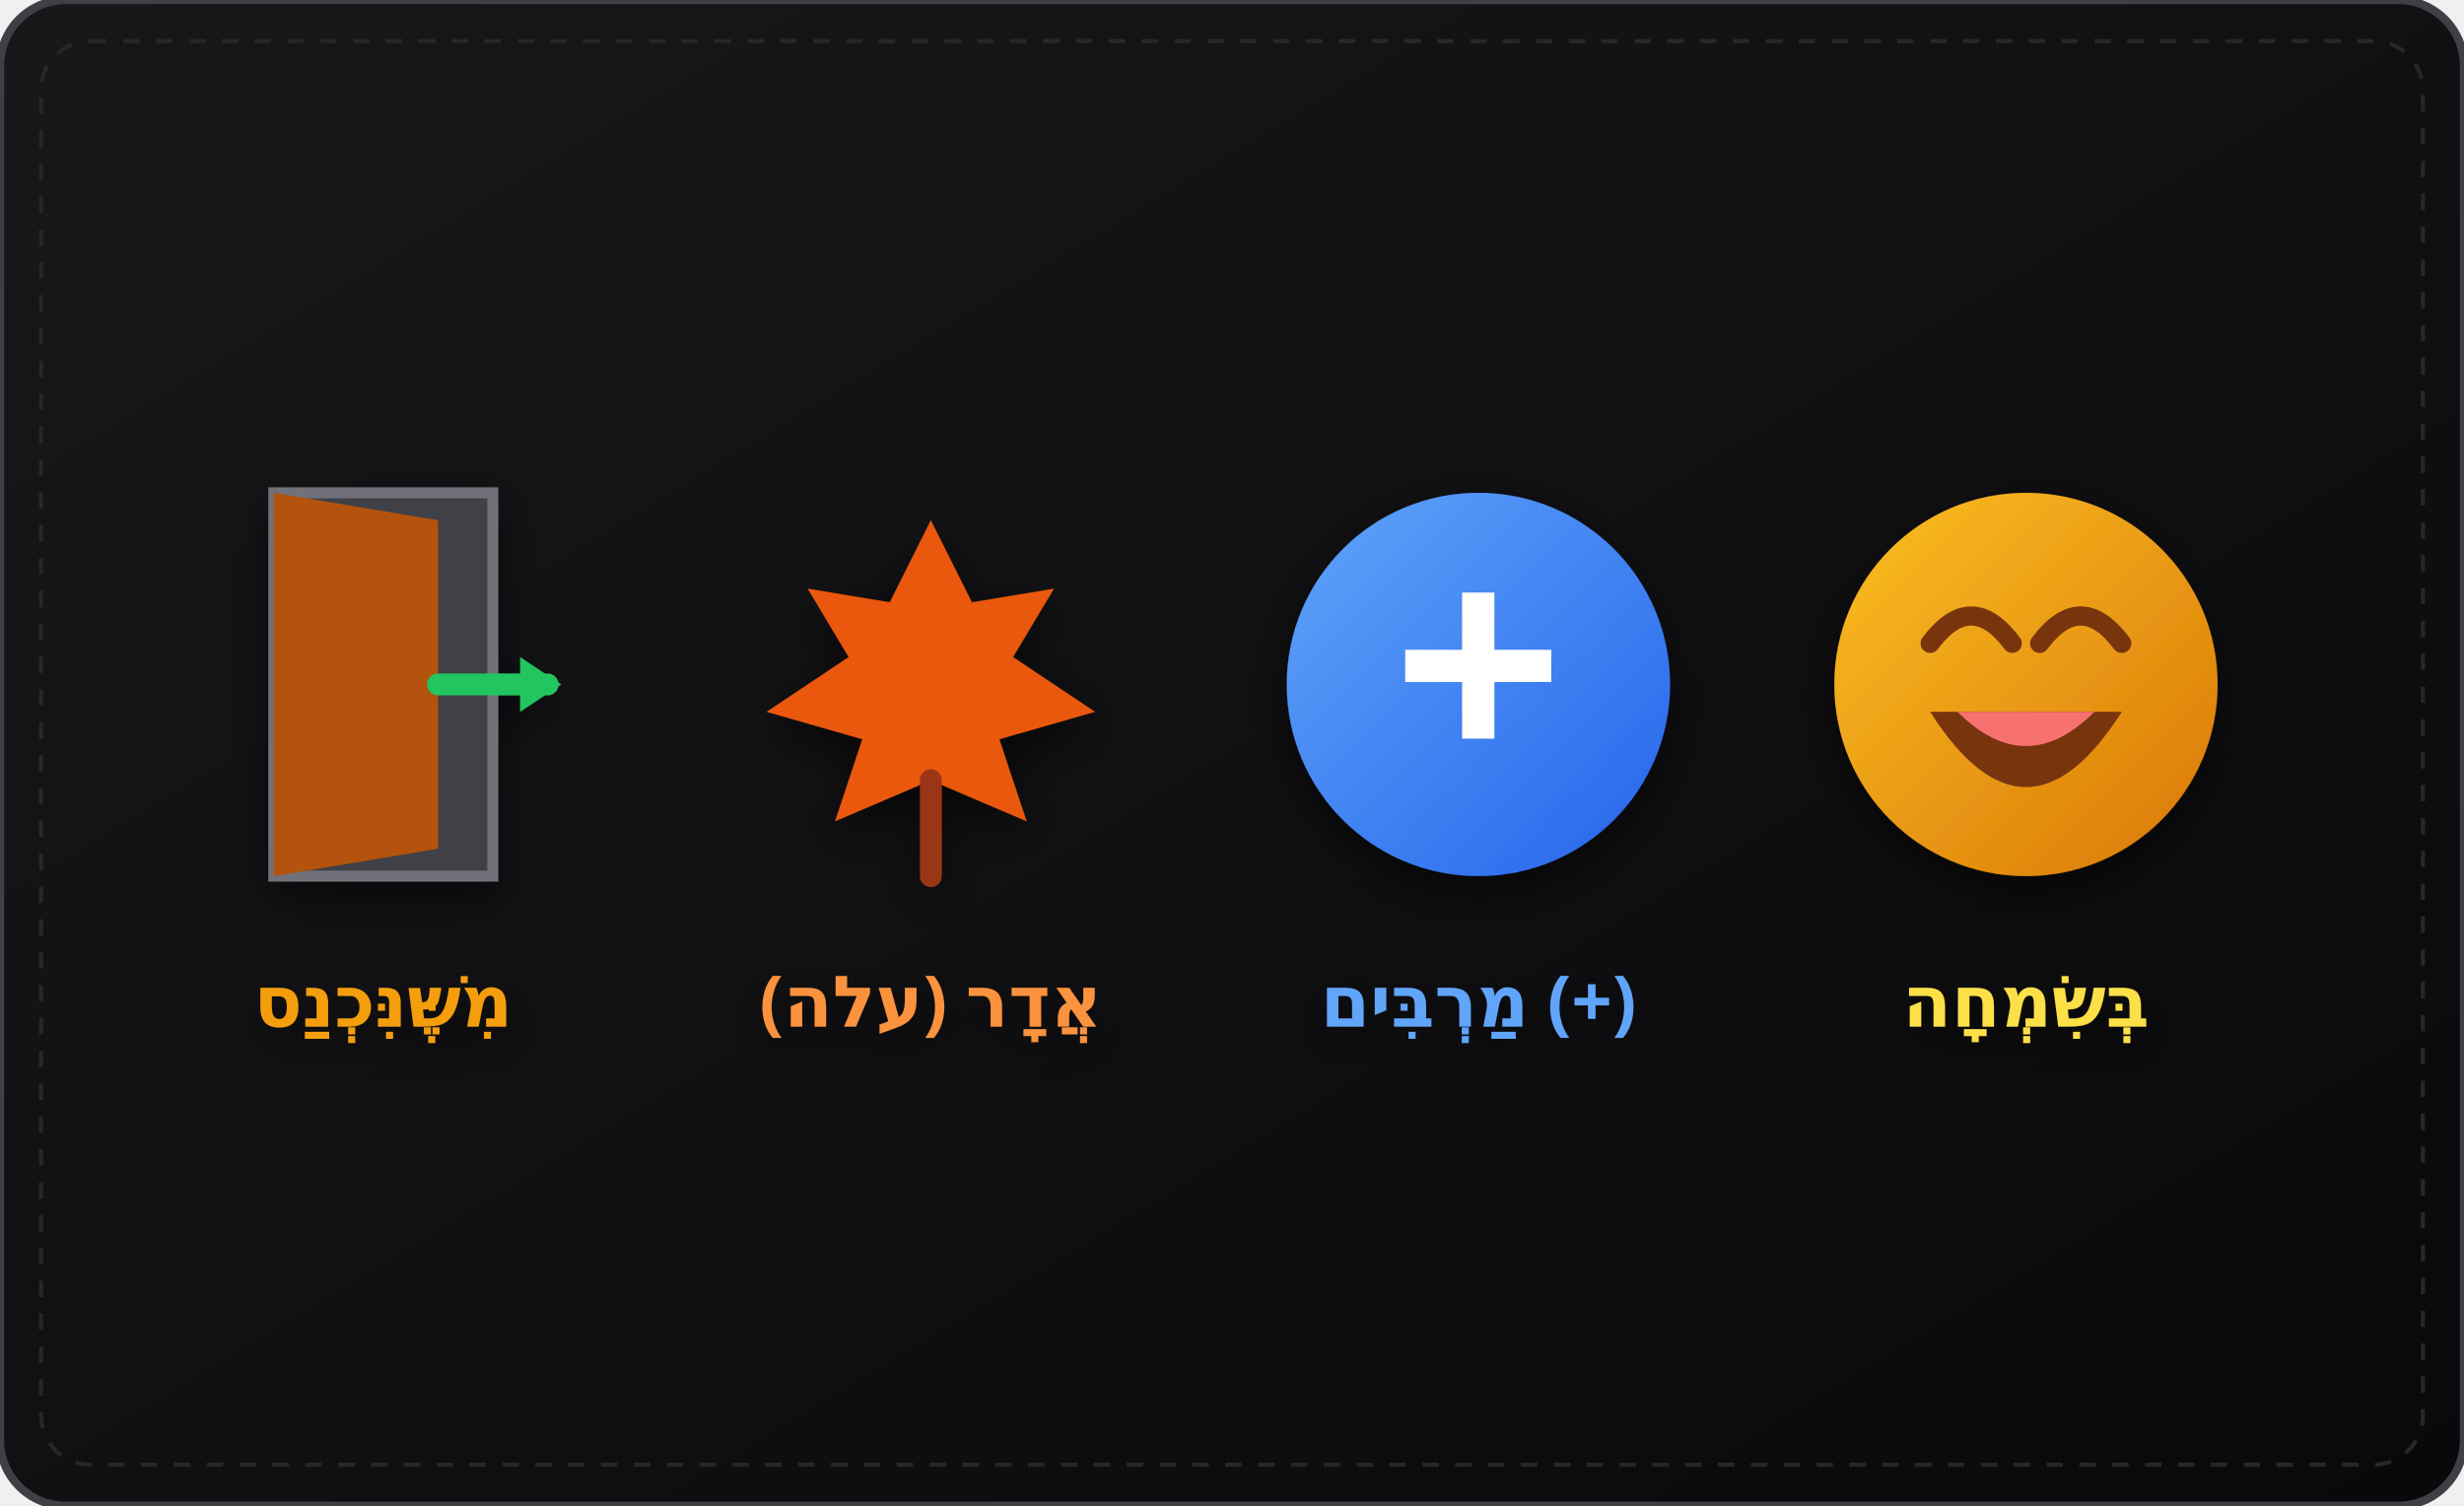
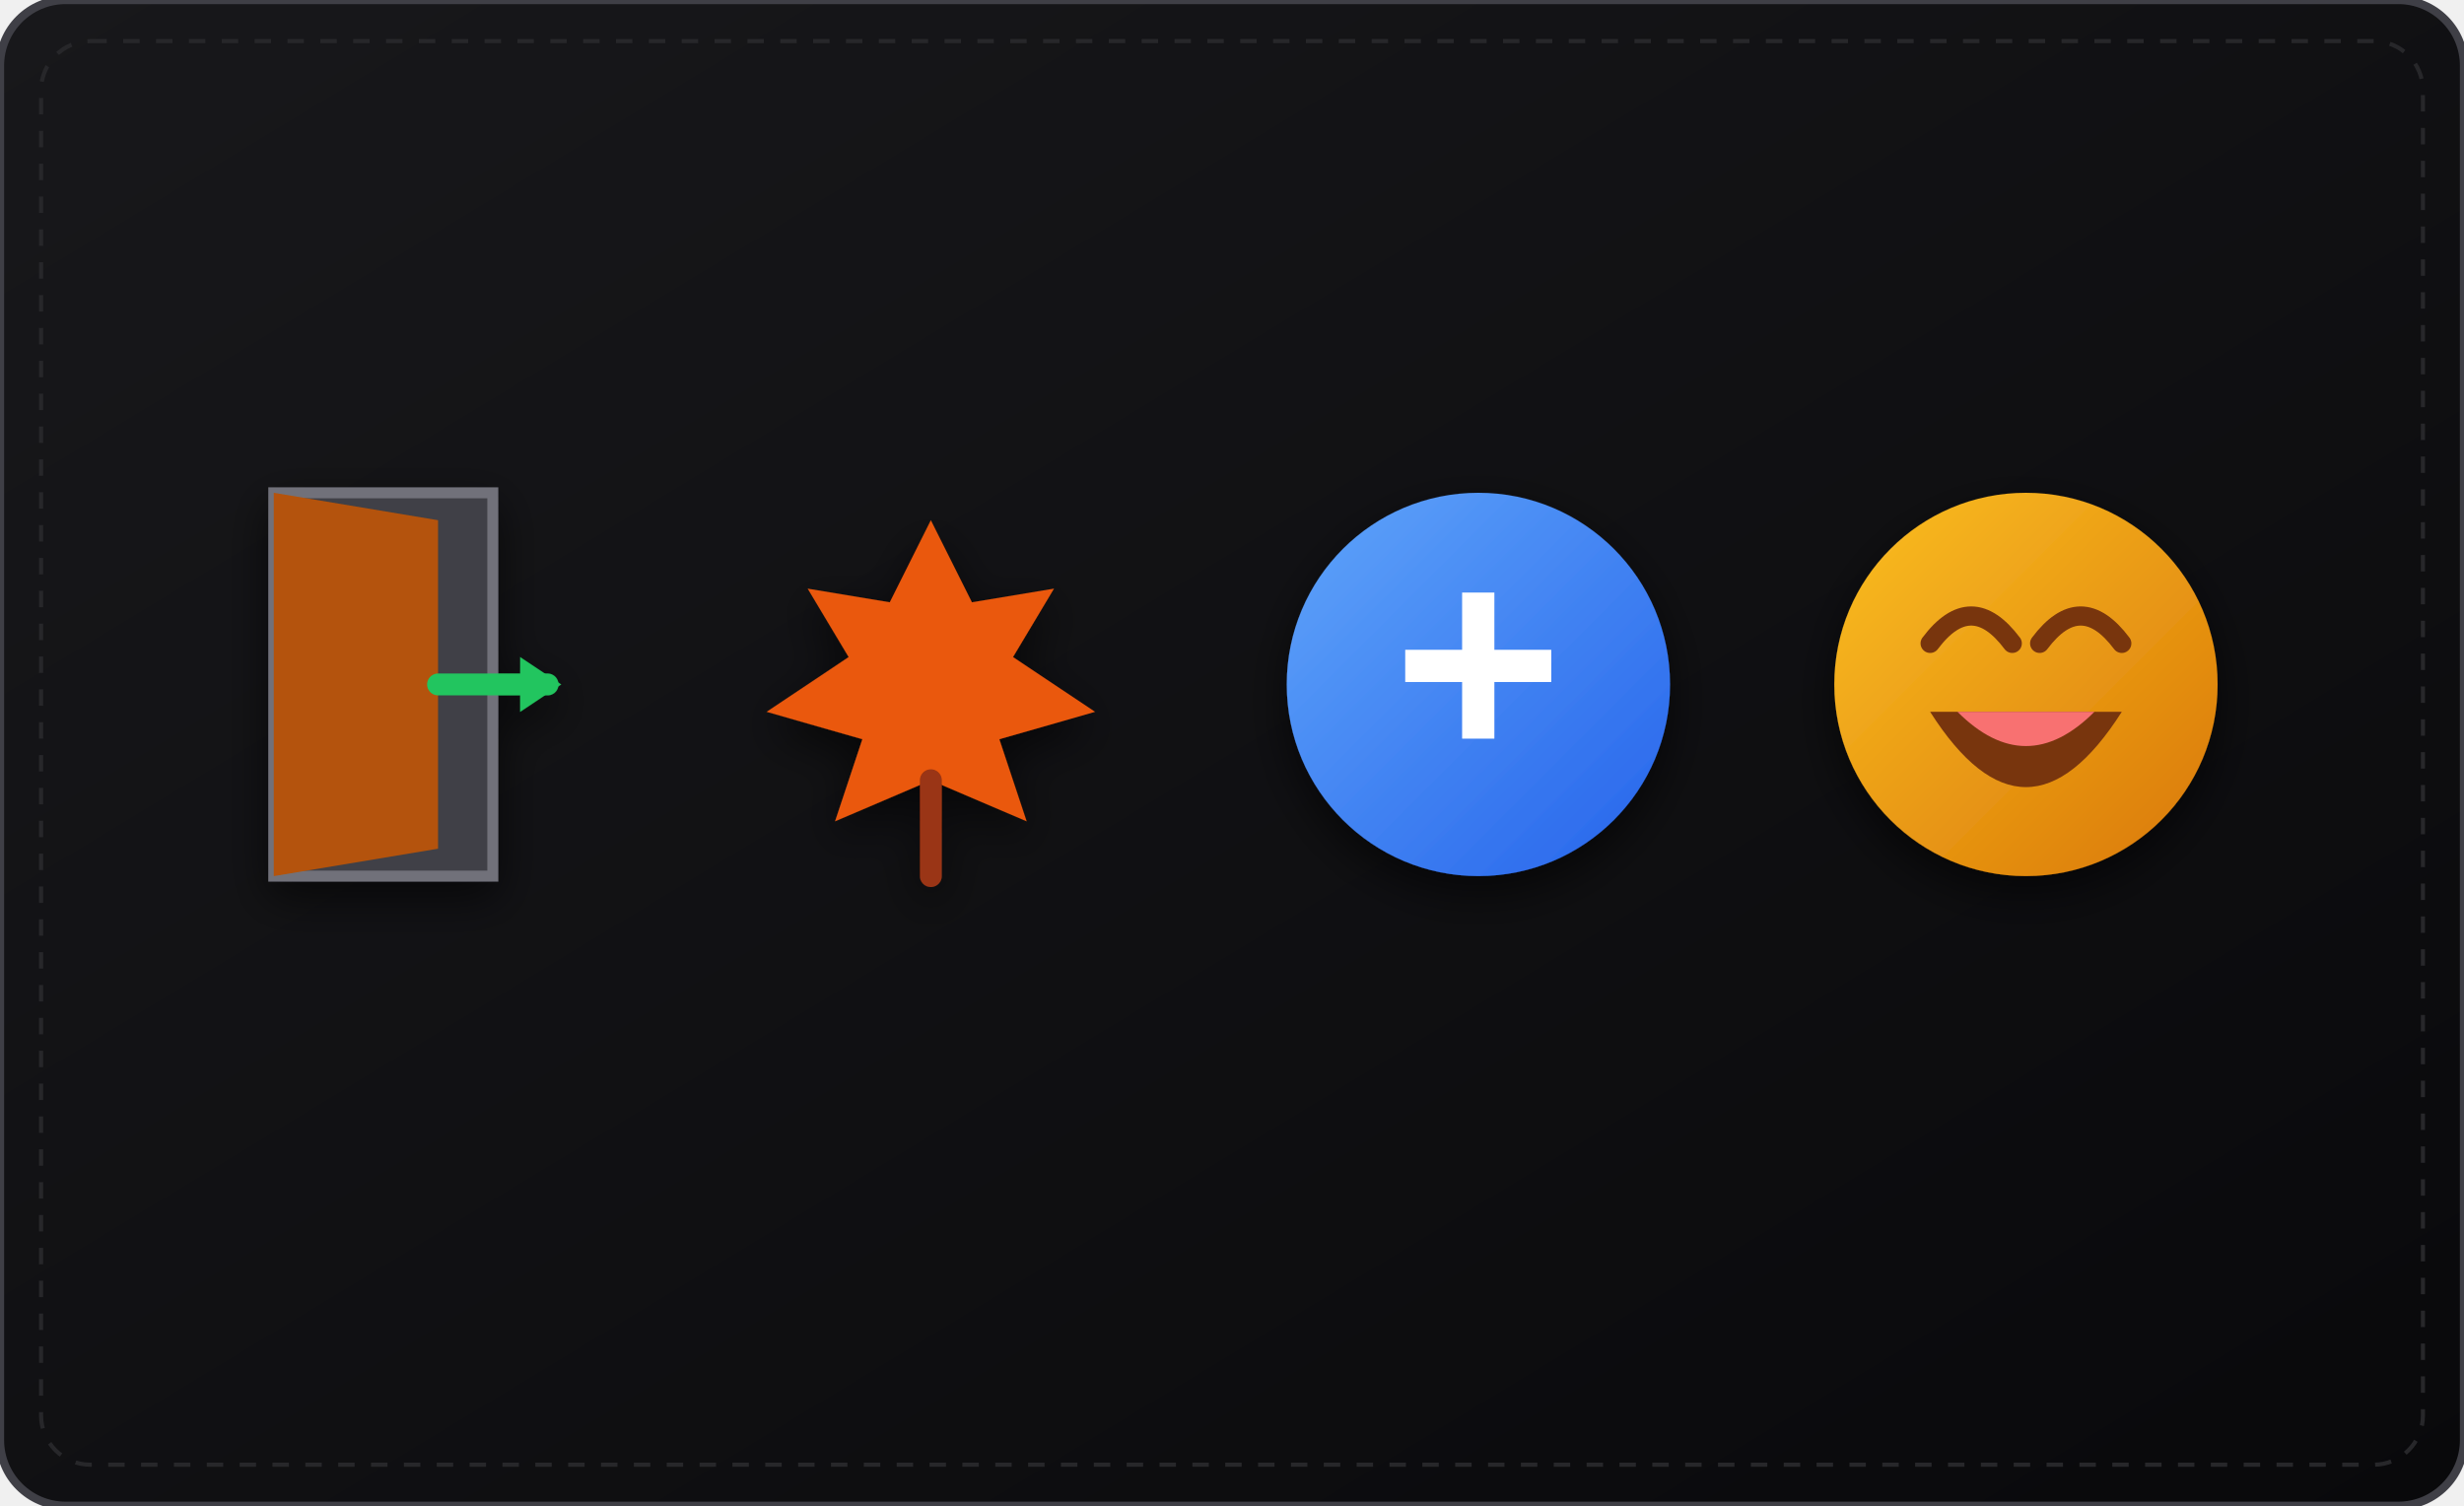
<svg xmlns="http://www.w3.org/2000/svg" viewBox="0 0 900 550" width="100%" height="100%" class="rebus-svg">
  <defs>
    <linearGradient id="bgGrad" x1="0%" y1="0%" x2="100%" y2="100%">
      <stop offset="0%" stop-color="#18181b" />
      <stop offset="100%" stop-color="#09090b" />
    </linearGradient>
    <linearGradient id="cardGrad" x1="0%" y1="0%" x2="0%" y2="100%">
      <stop offset="0%" stop-color="#27272a" />
      <stop offset="100%" stop-color="#18181b" />
    </linearGradient>
    <linearGradient id="goldGrad" x1="0%" y1="0%" x2="100%" y2="100%">
      <stop offset="0%" stop-color="#fbbf24" />
      <stop offset="100%" stop-color="#d97706" />
    </linearGradient>
    <linearGradient id="blueGrad" x1="0%" y1="0%" x2="100%" y2="100%">
      <stop offset="0%" stop-color="#60a5fa" />
      <stop offset="100%" stop-color="#2563eb" />
    </linearGradient>
    <linearGradient id="redGrad" x1="0%" y1="0%" x2="100%" y2="100%">
      <stop offset="0%" stop-color="#f87171" />
      <stop offset="100%" stop-color="#dc2626" />
    </linearGradient>
    <linearGradient id="greenGrad" x1="0%" y1="0%" x2="100%" y2="100%">
      <stop offset="0%" stop-color="#34d399" />
      <stop offset="100%" stop-color="#059669" />
    </linearGradient>
    <filter id="shadow" x="-20%" y="-20%" width="140%" height="140%">
      <feDropShadow dx="0" dy="6" stdDeviation="8" flood-color="#000" flood-opacity="0.6" />
    </filter>
  </defs>
  <rect width="900" height="550" rx="24" fill="url(#bgGrad)" stroke="#3f3f46" stroke-width="3" />
  <rect x="15" y="15" width="870" height="520" rx="18" fill="none" stroke="#27272a" stroke-width="1.5" stroke-dasharray="6 6" />
  <g transform="translate(140, 250)" filter="url(#shadow)">
    <rect x="-40" y="-70" width="80" height="140" fill="#3f3f46" stroke="#71717a" stroke-width="4" />
    <polygon points="-40,-70 20,-60 20,60 -40,70" fill="#b45309" />
    <line x1="20" y1="0" x2="60" y2="0" stroke="#22c55e" stroke-width="8" stroke-linecap="round" />
    <polygon points="50,-10 65,0 50,10" fill="#22c55e" />
-     <text x="0" y="125" font-family="system-ui, sans-serif" font-size="26" font-weight="900" fill="#f59e0b" text-anchor="middle">מִשֶּׁנִּכְנַס</text>
  </g>
  <g transform="translate(340, 250)" filter="url(#shadow)">
    <path d="M0,-60 L15,-30 L45,-35 L30,-10 L60,10 L25,20 L35,50 L0,35 L-35,50 L-25,20 L-60,10 L-30,-10 L-45,-35 L-15,-30 Z" fill="#ea580c" />
    <line x1="0" y1="35" x2="0" y2="70" stroke="#9a3412" stroke-width="8" stroke-linecap="round" />
-     <text x="0" y="125" font-family="system-ui, sans-serif" font-size="26" font-weight="900" fill="#fb923c" text-anchor="middle">אֲדָר (עלה)</text>
  </g>
  <g transform="translate(540, 250)" filter="url(#shadow)">
    <circle cx="0" cy="0" r="70" fill="url(#blueGrad)" />
    <text x="0" y="32" font-family="Rubik, system-ui, sans-serif" font-size="110" font-weight="900" fill="#ffffff" text-anchor="middle">+</text>
-     <text x="0" y="125" font-family="system-ui, sans-serif" font-size="26" font-weight="900" fill="#60a5fa" text-anchor="middle">מַרְבִּים (+)</text>
  </g>
  <g transform="translate(740, 250)" filter="url(#shadow)">
    <circle cx="0" cy="0" r="70" fill="url(#goldGrad)" />
    <path d="M-35,-15 Q-20,-35 -5,-15" stroke="#78350f" stroke-width="7" fill="none" stroke-linecap="round" />
    <path d="M5,-15 Q20,-35 35,-15" stroke="#78350f" stroke-width="7" fill="none" stroke-linecap="round" />
    <path d="M-35,10 Q0,65 35,10 Z" fill="#78350f" />
    <path d="M-25,10 Q0,35 25,10 Z" fill="#f87171" />
-     <text x="0" y="125" font-family="system-ui, sans-serif" font-size="26" font-weight="900" fill="#fde047" text-anchor="middle">בְּשִׂמְחָה</text>
  </g>
</svg>
